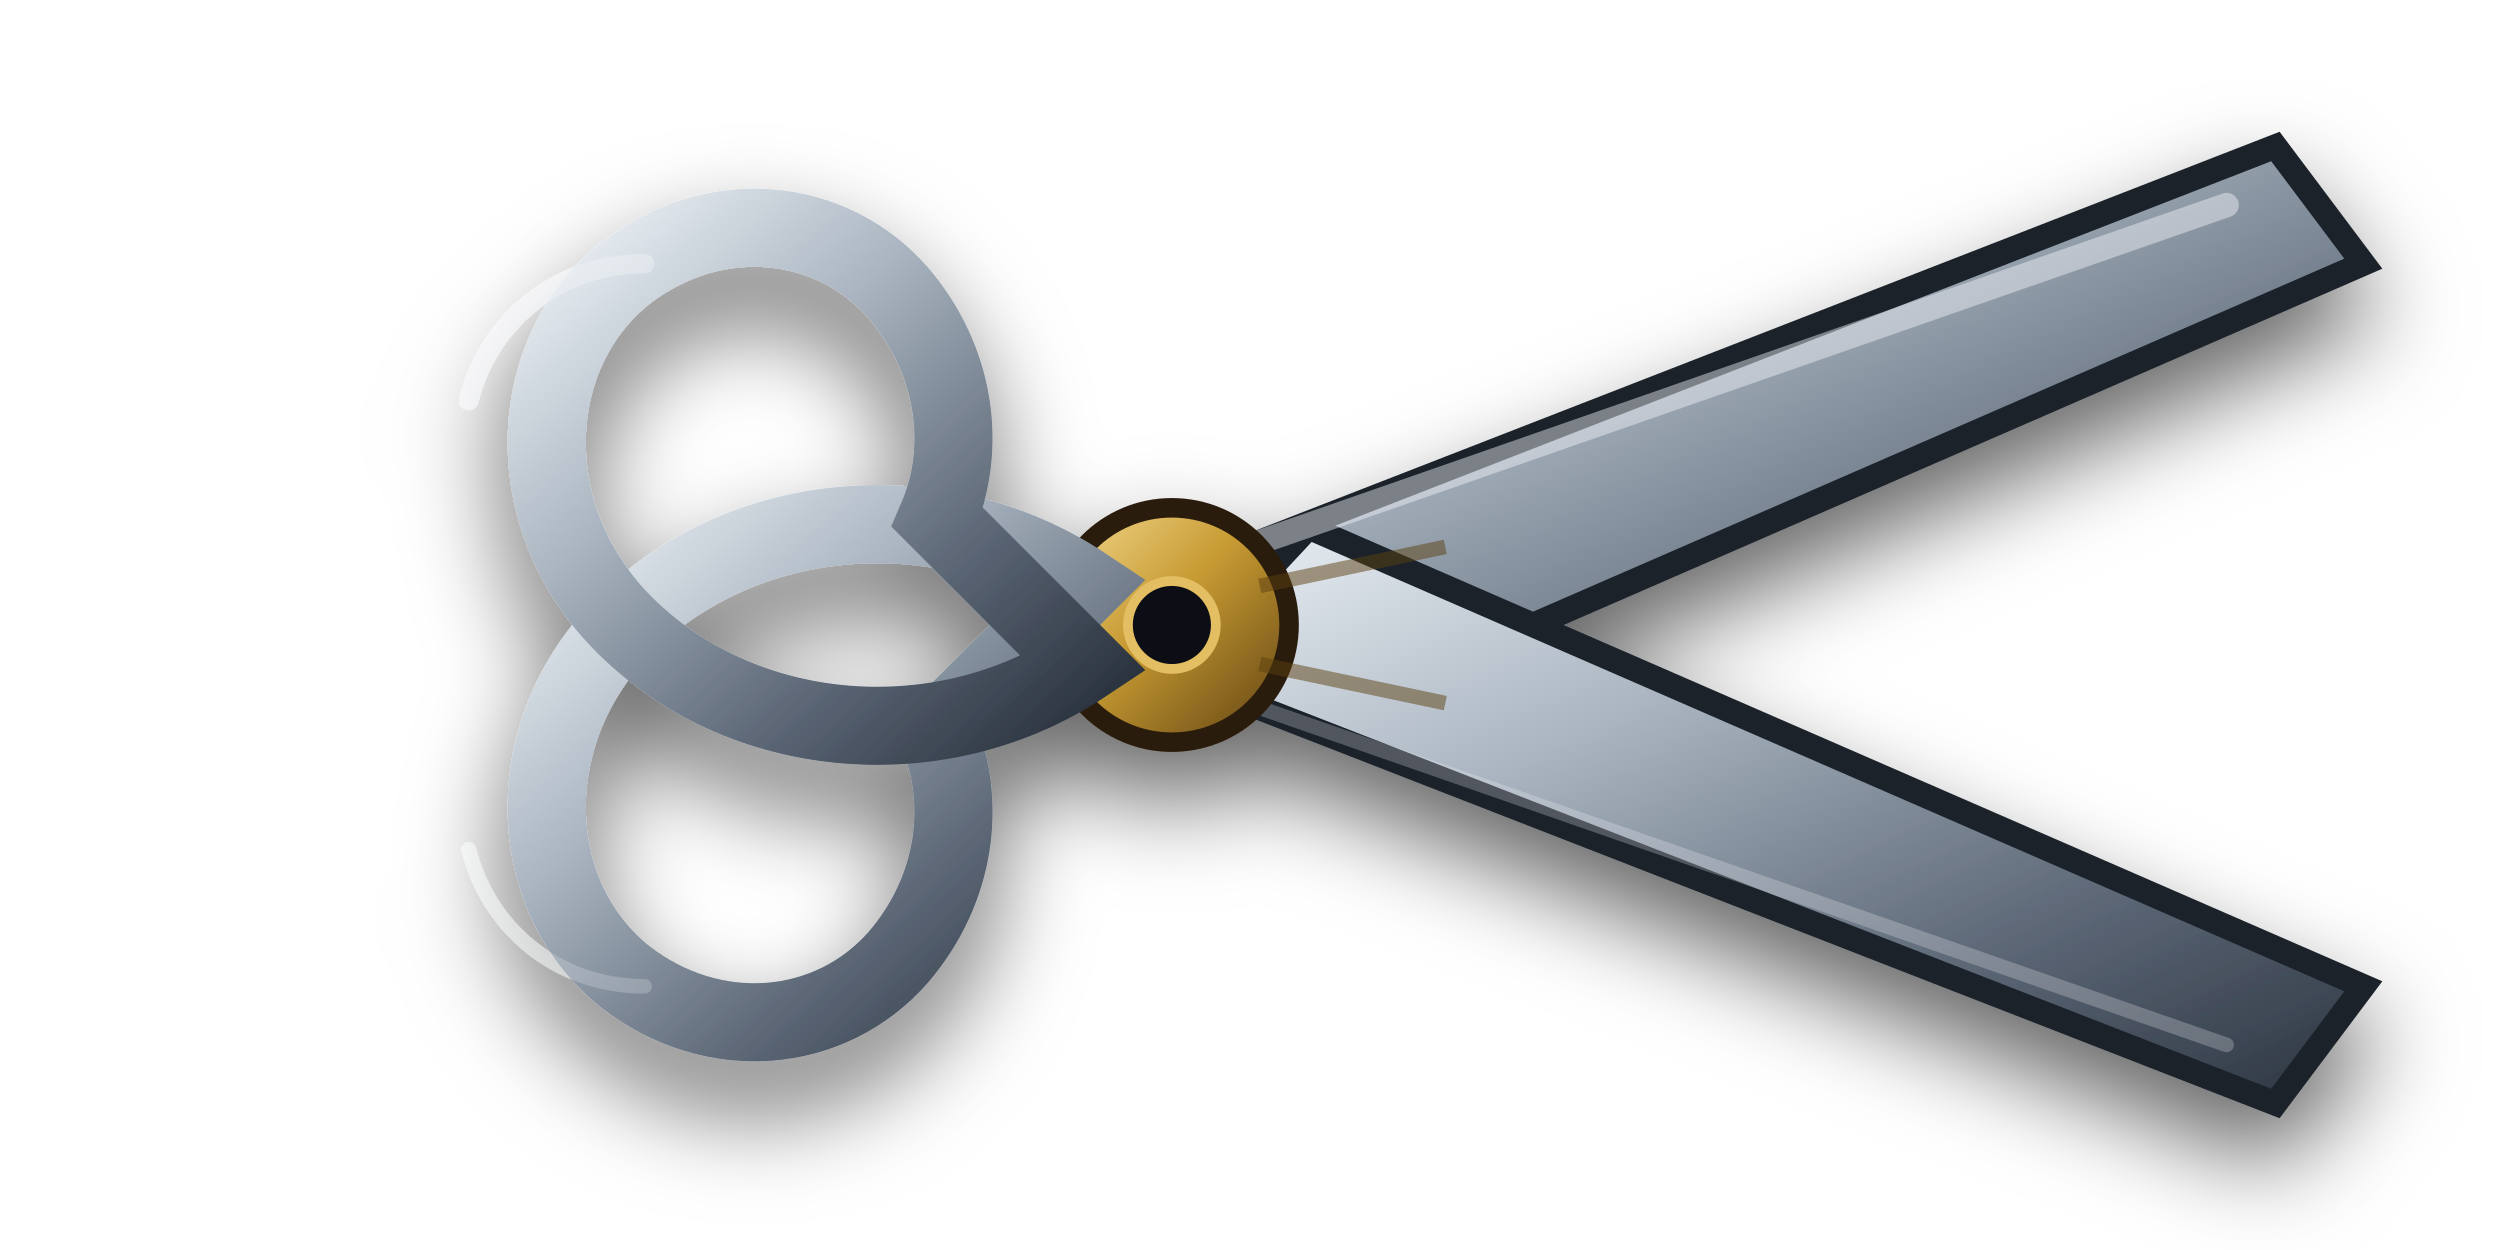
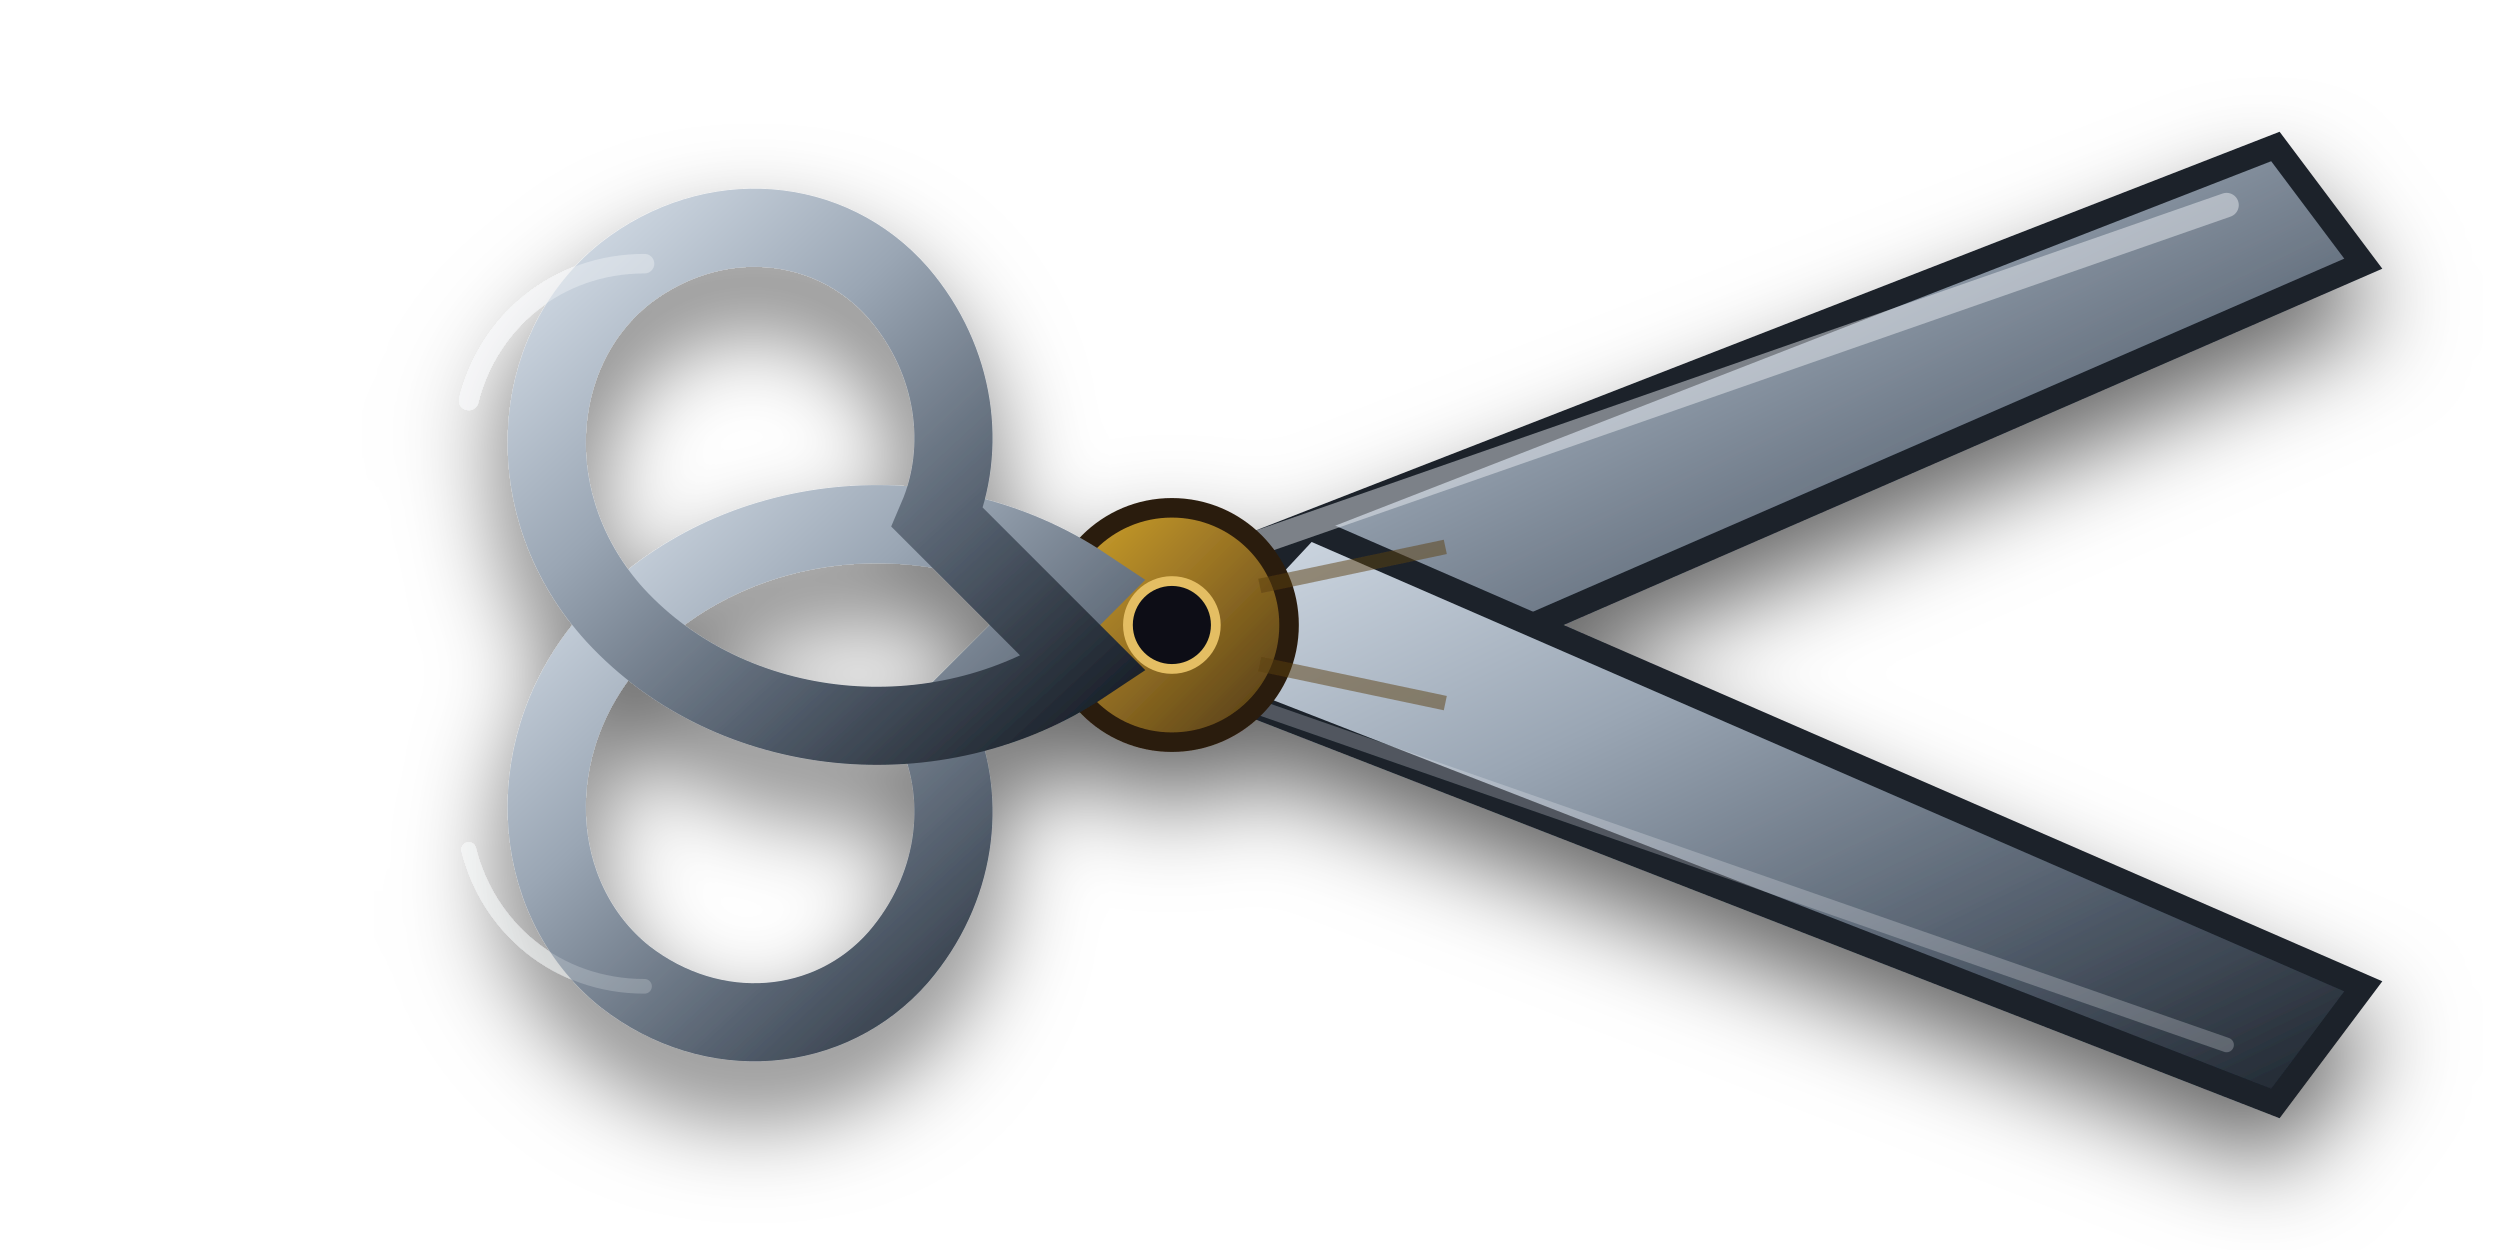
<svg xmlns="http://www.w3.org/2000/svg" viewBox="0 0 512 256" width="512" height="256">
  <defs>
    <linearGradient id="steel" x1="0" y1="0" x2="1" y2="1">
-       <stop offset="0" stop-color="#eef3f7" />
-       <stop offset="0.35" stop-color="#aab5c1" />
-       <stop offset="0.72" stop-color="#5b6675" />
-       <stop offset="1" stop-color="#2a333e" />
+       <stop offset="0" stop-color="#d5dee8" />
+       <stop offset="0.35" stop-color="#9aa6b4" />
+       <stop offset="0.72" stop-color="#4f5a68" />
+       <stop offset="1" stop-color="#1b222b" />
    </linearGradient>
    <linearGradient id="brass" x1="0" y1="0" x2="1" y2="1">
-       <stop offset="0" stop-color="#f6dc92" />
-       <stop offset="0.45" stop-color="#c79a32" />
-       <stop offset="1" stop-color="#5c3f12" />
+       <stop offset="0" stop-color="#d4a72c" />
+       <stop offset="0.45" stop-color="#9a7424" />
+       <stop offset="1" stop-color="#4a3614" />
    </linearGradient>
    <filter id="shadow" x="-20%" y="-40%" width="140%" height="180%">
      <feDropShadow dx="0" dy="10" stdDeviation="10" flood-color="#000" flood-opacity="0.6" />
    </filter>
  </defs>
  <g filter="url(#shadow)">
    <path d="M240 118L466 30l18 24-216 94z" fill="url(#steel)" stroke="#1b222b" stroke-width="5" />
    <path d="M240 138L466 226l18-24-216-94z" fill="url(#steel)" stroke="#1b222b" stroke-width="5" />
    <path d="M238 118L456 42" stroke="#f2f5f8" stroke-width="5" stroke-linecap="round" opacity="0.45" />
    <path d="M238 138L456 214" stroke="#f2f5f8" stroke-width="3" stroke-linecap="round" opacity="0.25" />
    <circle cx="240" cy="128" r="24" fill="url(#brass)" stroke="#2b1c0b" stroke-width="4" />
    <circle cx="240" cy="128" r="9" fill="#0b0f14" stroke="#e4be63" stroke-width="2" />
    <path d="M222 120c-30-20-72-16-96 10-20 22-18 54 2 70 18 14 42 12 56-4 12-14 14-32 8-46l30-30z" fill="none" stroke="url(#steel)" stroke-width="16" stroke-linecap="round" />
    <path d="M222 136c-30 20-72 16-96-10-20-22-18-54 2-70 18-14 42-12 56 4 12 14 14 32 8 46l30 30z" fill="none" stroke="url(#steel)" stroke-width="16" stroke-linecap="round" />
    <path d="M132 54c-18 0-32 12-36 28" fill="none" stroke="#f2f5f8" stroke-width="4" stroke-linecap="round" opacity="0.4" />
    <path d="M132 202c-18 0-32-12-36-28" fill="none" stroke="#f2f5f8" stroke-width="3" stroke-linecap="round" opacity="0.22" />
    <path d="M258 120l38-8M258 136l38 8" stroke="#5c3f12" stroke-width="3" opacity="0.5" />
  </g>
</svg>
